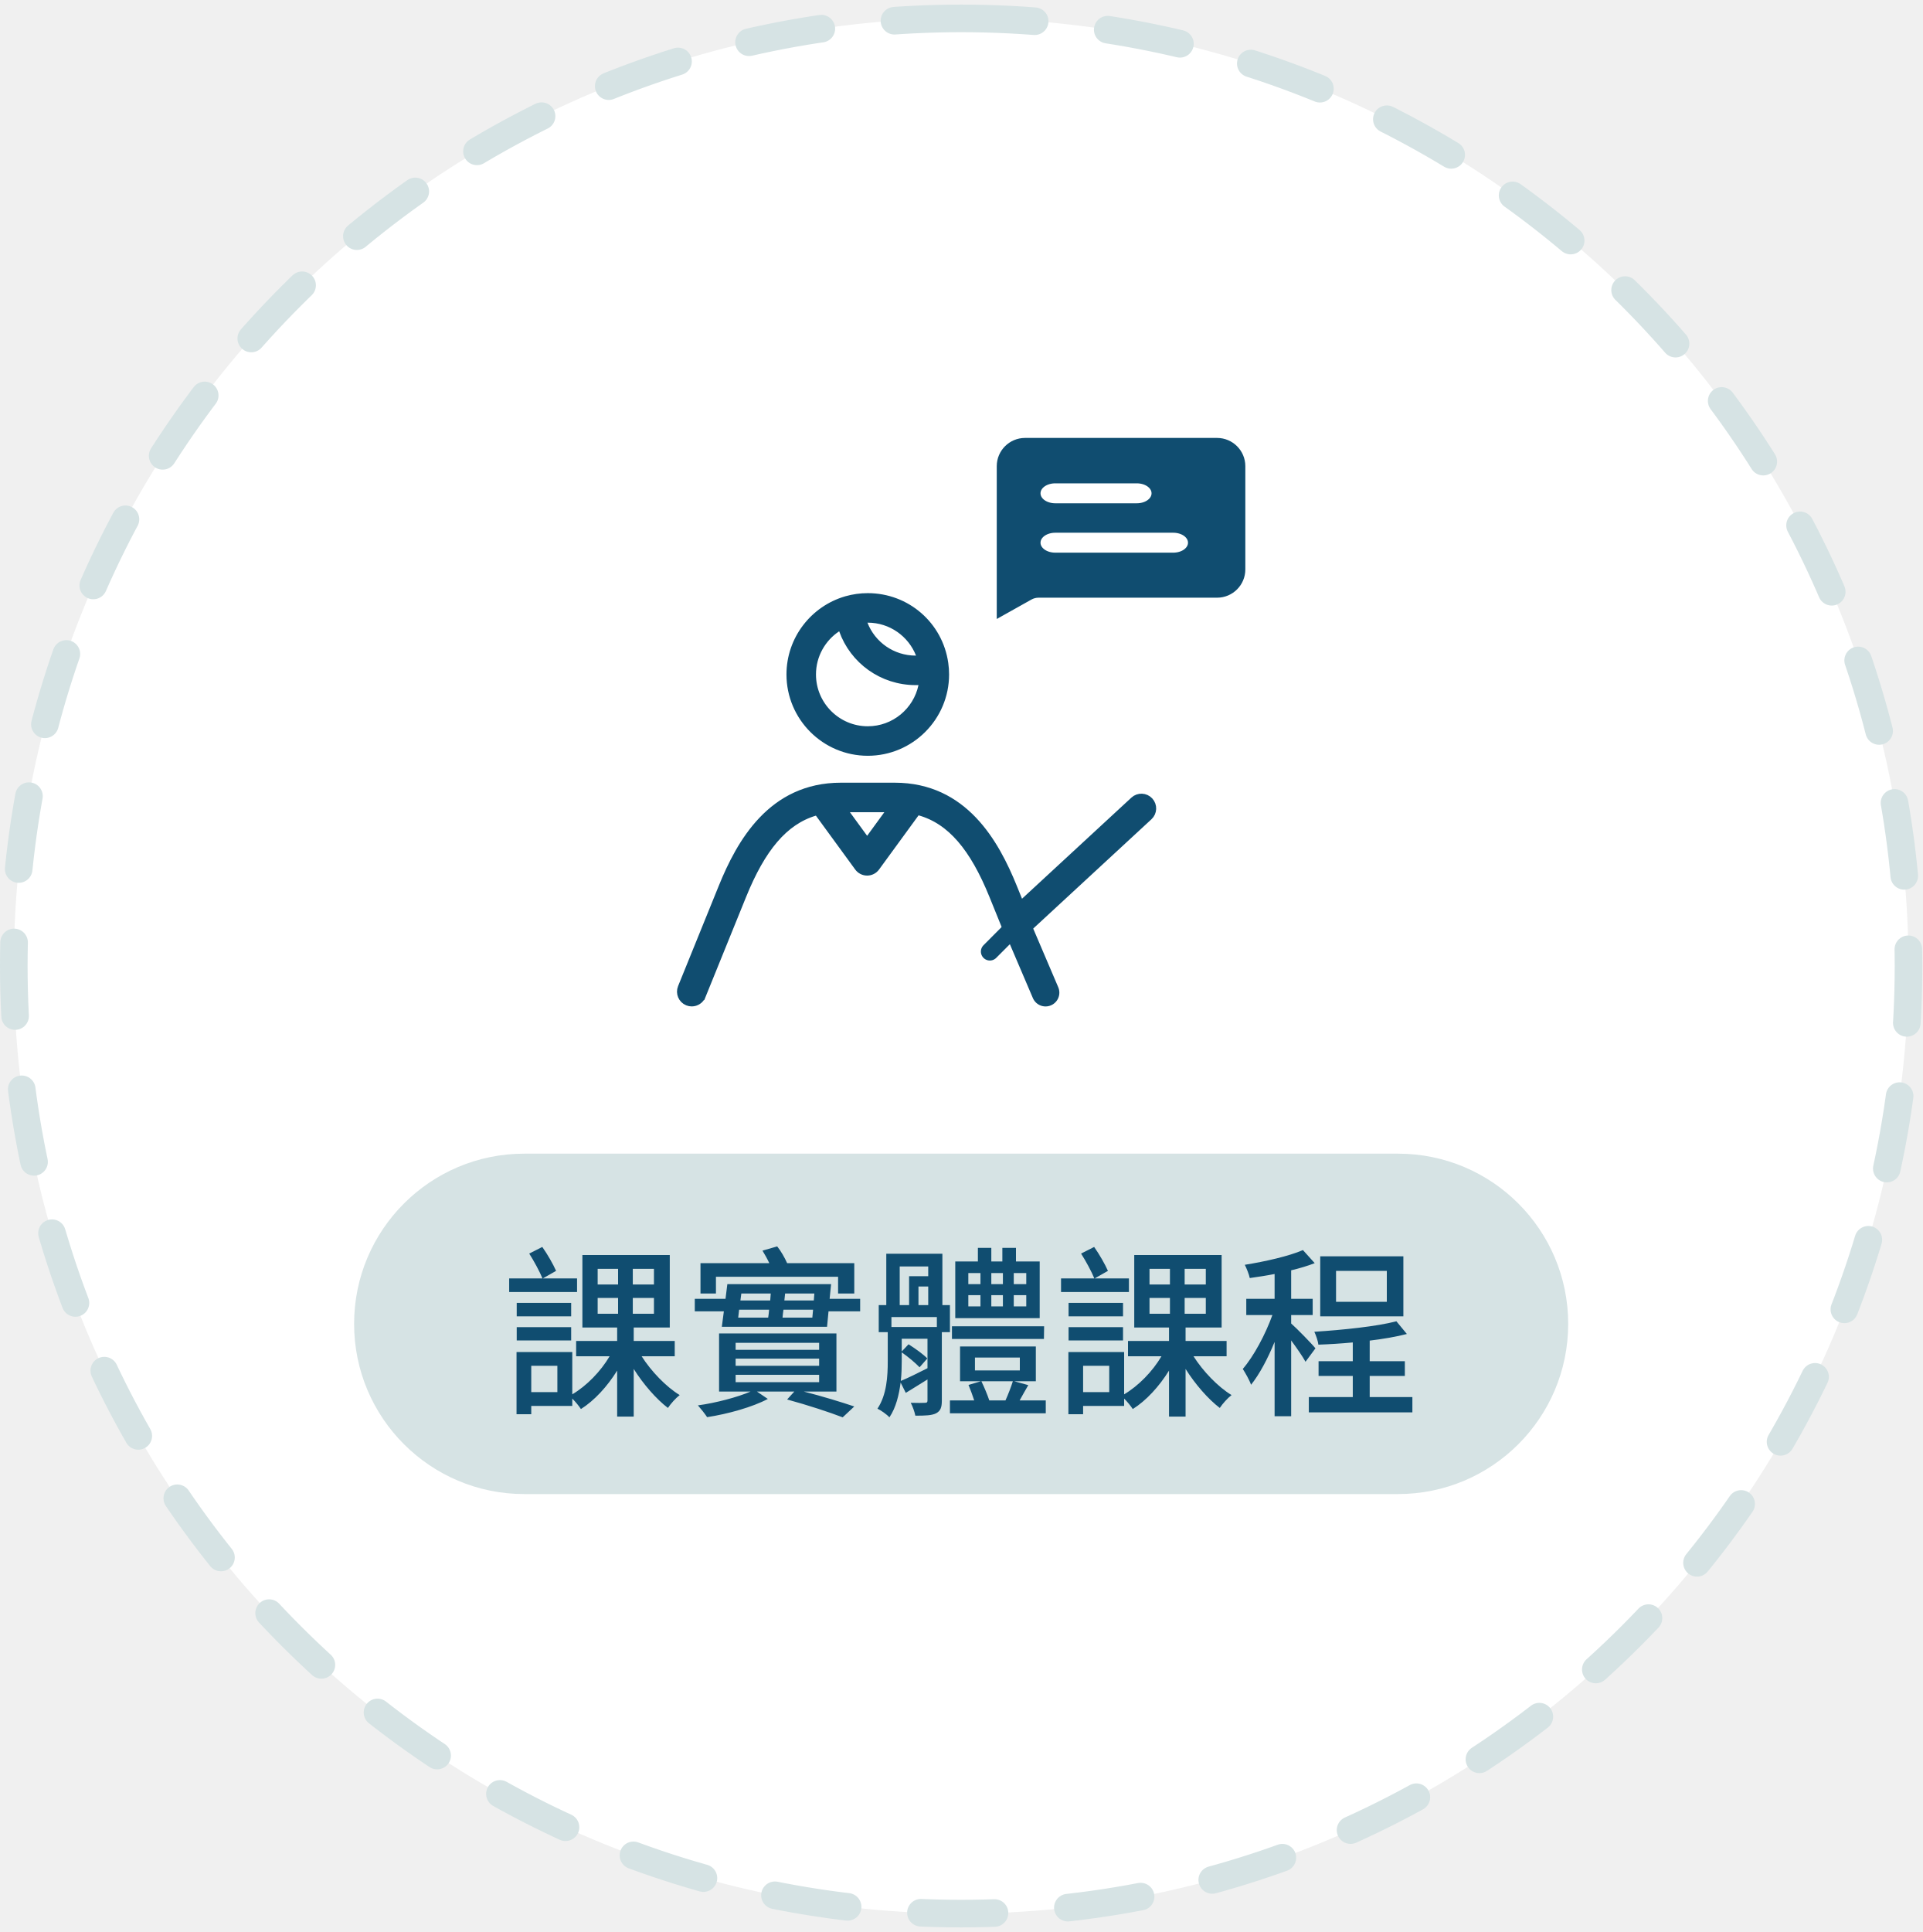
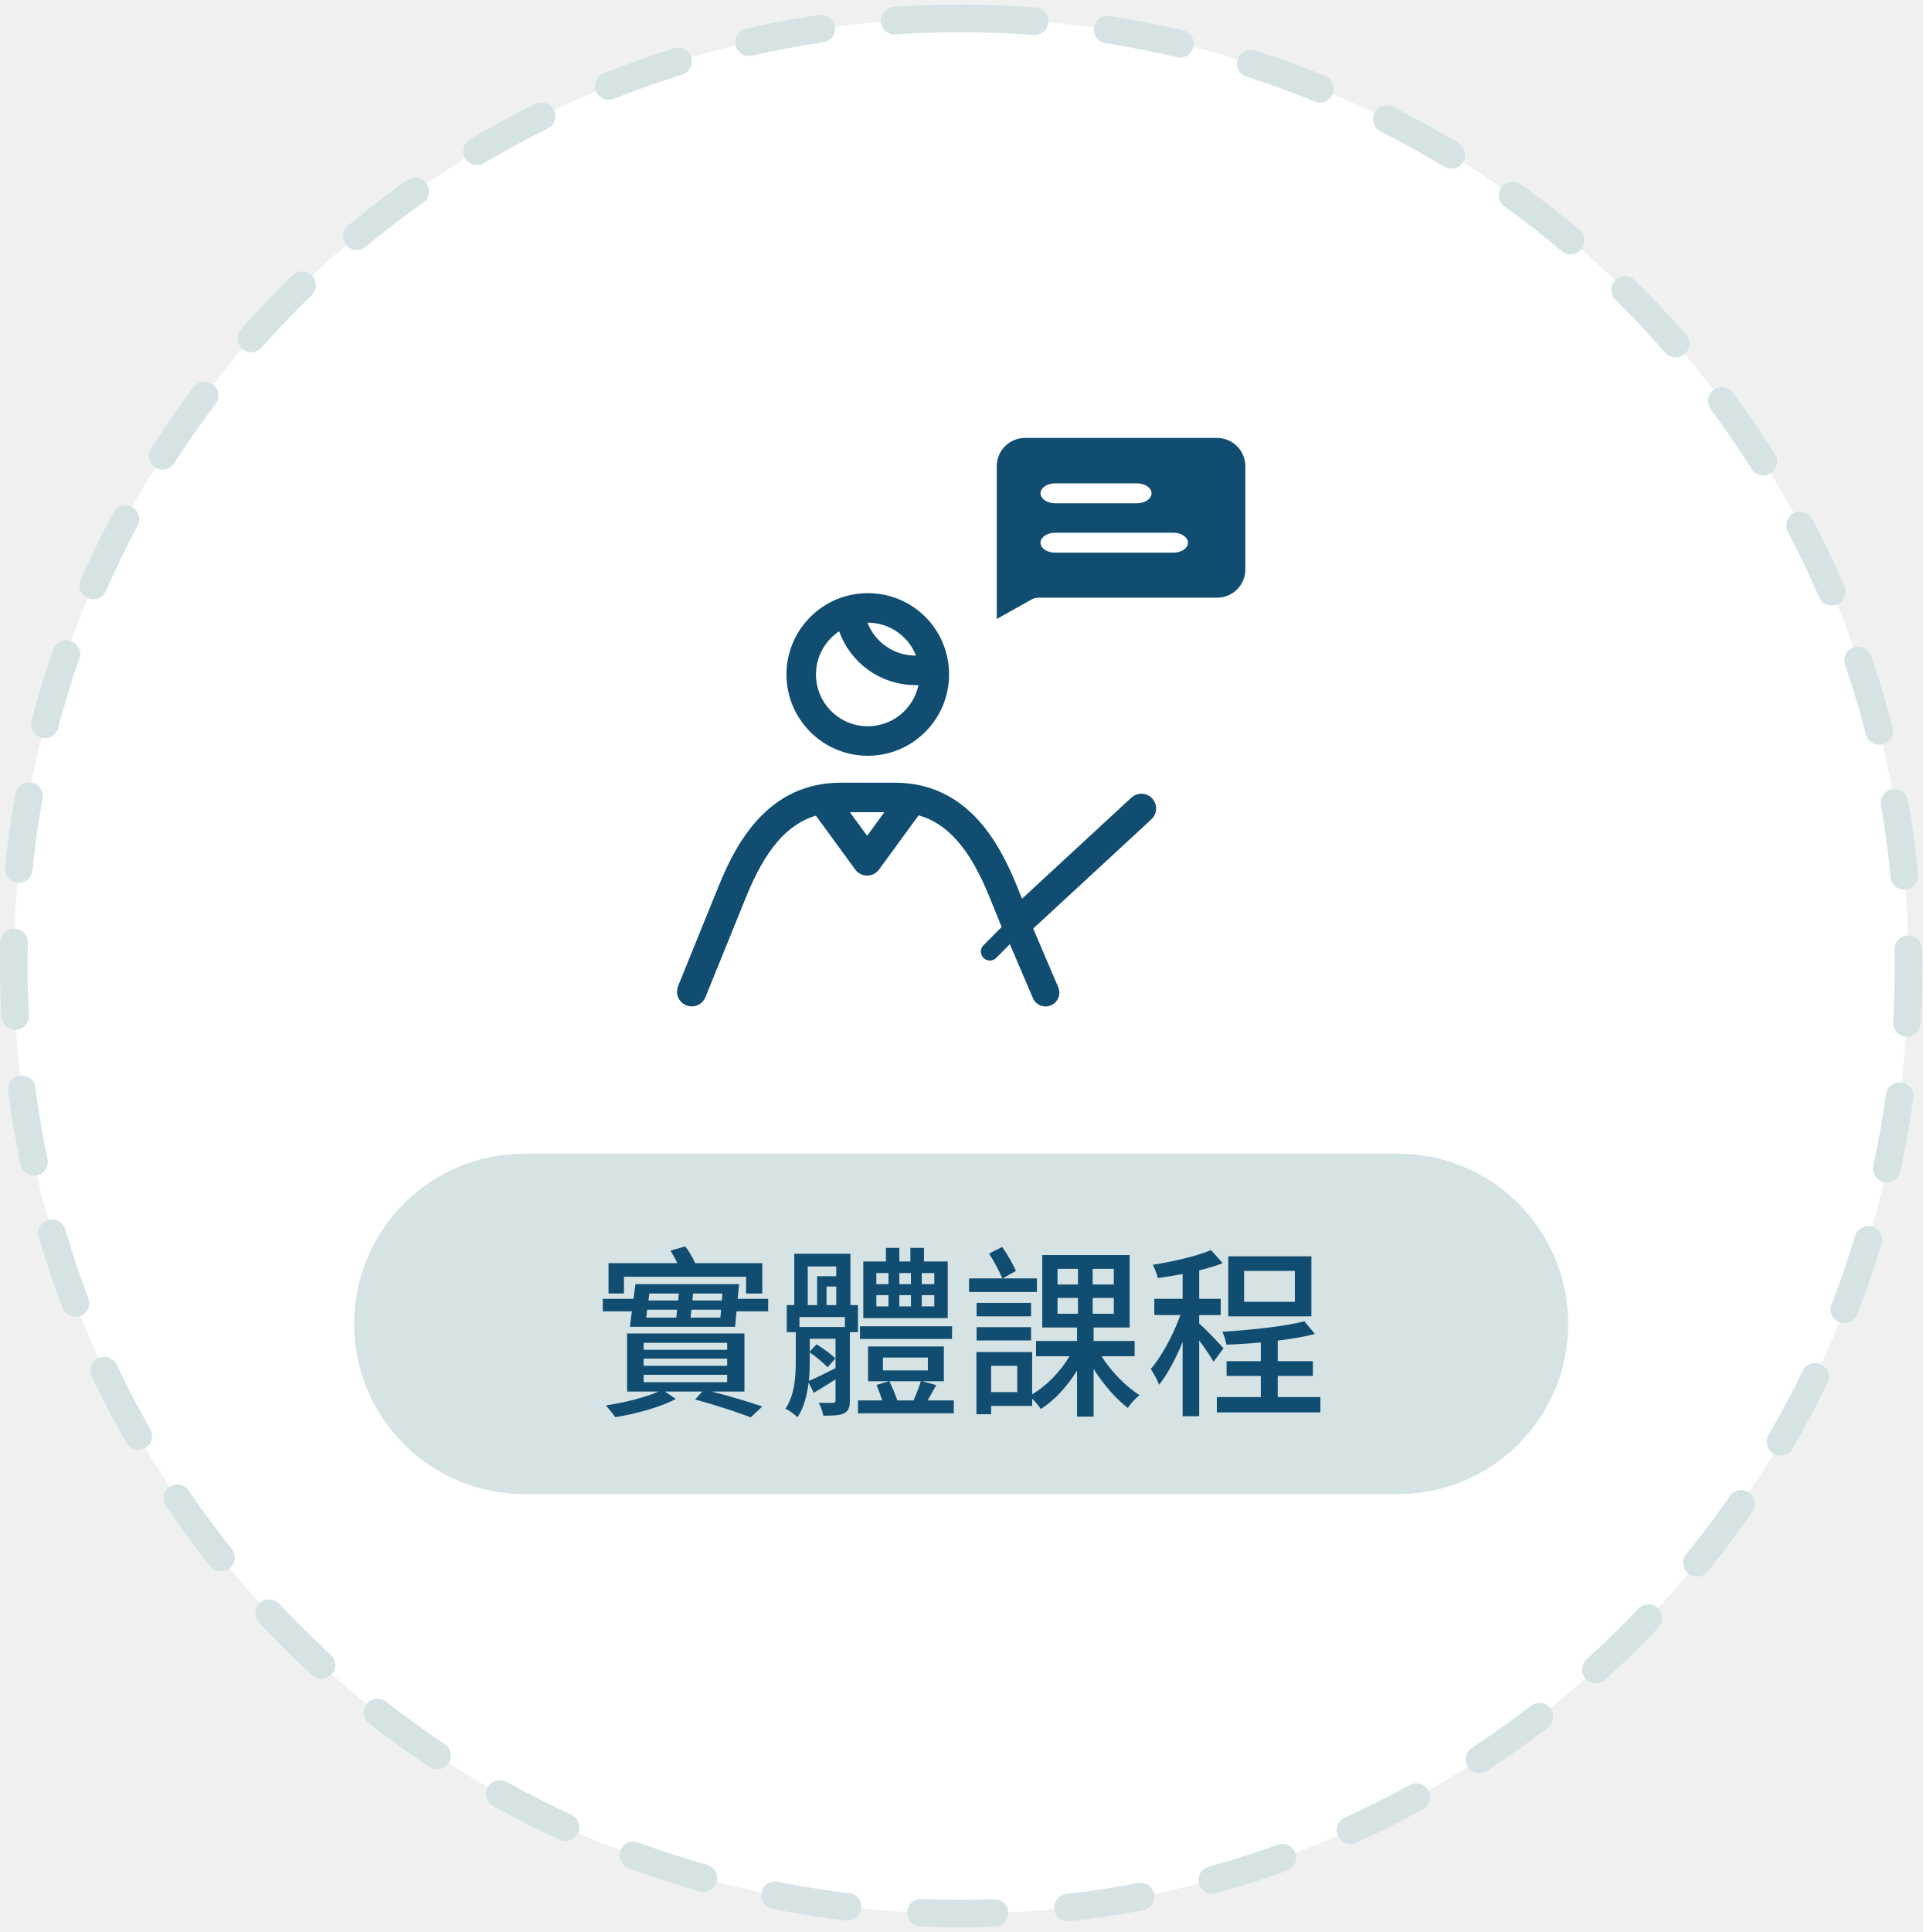
<svg xmlns="http://www.w3.org/2000/svg" width="209" height="210" viewBox="0 0 209 210" fill="none">
  <rect x="1.5" y="2" width="206" height="206" rx="103" fill="white" />
  <path d="M110.438 100.312L113.677 107.896" stroke="#104D70" stroke-width="3" stroke-linecap="round" />
  <path d="M110.861 100.18L107.621 103.43" stroke="#104D70" stroke-width="1.95" stroke-linecap="round" />
-   <path d="M74.795 108.812L74.795 108.812C74.23 108.583 73.958 107.939 74.187 107.374L78.612 96.468C80.563 91.66 83.949 85.576 91.413 85.576H97.283C104.747 85.576 108.132 91.66 110.084 96.468L110.655 97.875L110.926 98.544L111.457 98.054L123.35 87.064C123.35 87.064 123.35 87.064 123.35 87.064C123.798 86.65 124.497 86.677 124.91 87.125L124.91 87.125C125.324 87.573 125.297 88.272 124.849 88.685L111.253 101.25L111.253 101.25C110.987 101.496 110.616 101.595 110.263 101.516L110.263 101.516C109.909 101.437 109.616 101.19 109.48 100.854L109.48 100.854L108.038 97.299L108.038 97.299C105.926 92.097 103.457 89.12 100.009 88.143L99.674 88.048L99.468 88.329L95.17 94.219L95.17 94.219C94.962 94.504 94.631 94.672 94.278 94.672C93.925 94.672 93.594 94.504 93.386 94.219L93.386 94.219L89.112 88.363L88.904 88.077L88.565 88.178C85.18 89.191 82.744 92.16 80.658 97.299L80.658 97.299L76.234 108.204C76.234 108.204 76.234 108.204 76.233 108.204C76.059 108.632 75.647 108.893 75.209 108.893C75.072 108.893 74.932 108.868 74.795 108.812ZM92.408 87.784H91.424L92.004 88.579L93.874 91.142L94.278 91.695L94.682 91.142L96.552 88.579L97.132 87.784H96.148H92.408ZM92.007 65.306L92.007 65.306L92.02 65.302C92.038 65.296 92.049 65.293 92.059 65.29L92.061 65.29C92.802 65.079 93.571 64.972 94.347 64.972C98.536 64.972 102.022 68.021 102.603 72.123L102.603 72.124C102.659 72.512 102.688 72.908 102.688 73.311C102.688 77.909 98.946 81.65 94.348 81.65C89.749 81.65 86.008 77.909 86.008 73.311C86.008 69.527 88.544 66.321 92.007 65.306ZM91.709 68.451L91.494 67.848L90.961 68.202C89.309 69.301 88.216 71.18 88.216 73.311C88.216 76.692 90.967 79.442 94.348 79.442C97.3 79.442 99.769 77.348 100.35 74.567L100.48 73.945L99.844 73.966C99.751 73.969 99.658 73.97 99.564 73.97C95.953 73.97 92.865 71.704 91.709 68.451ZM94.313 67.18H93.584L93.847 67.861C94.739 70.169 96.971 71.762 99.564 71.762H99.564H99.564H99.564H99.564H99.564H99.564H99.564H99.564H99.565H99.565H99.565H99.565H99.565H99.565H99.565H99.565H99.565H99.565H99.565H99.565H99.565H99.565H99.565H99.566H99.566H99.566H99.566H99.566H99.566H99.566H99.566H99.566H99.566H99.566H99.566H99.566H99.566H99.566H99.566H99.566H99.567H99.567H99.567H99.567H99.567H99.567H99.567H99.567H99.567H99.567H99.567H99.567H99.567H99.567H99.567H99.567H99.567H99.567H99.567H99.567H99.568H99.568H99.568H99.568H99.568H99.568H99.568H99.568H99.568H99.568H99.568H99.568H99.568H99.568H99.568H99.569H99.569H99.569H99.569H99.569H99.569H99.569H99.569H99.569H99.569H99.569H99.569H99.569H99.569H99.569H99.569H99.569H99.57H99.57H99.57H99.57H99.57H99.57H99.57H99.57H99.57H99.57H99.57H99.57H99.57H99.57H99.57H99.57H99.57H99.57H99.57H99.571H99.571H99.571H99.571H99.571H99.571H99.571H99.571H99.571H99.571H99.571H99.571H99.571H99.571H99.571H99.571H99.572H99.572H99.572H99.572H99.572H99.572H99.572H99.572H99.572H99.572H99.572H99.572H99.572H99.572H99.572H99.572H99.572H99.573H99.573H99.573H99.573H99.573H99.573H99.573H99.573H99.573H99.573H99.573H99.573H99.573H99.573H99.573H99.573H99.573H99.573H99.573H99.574H99.574H99.574H99.574H99.574H99.574H99.574H99.574H99.574H99.574H99.574H99.574H99.574H99.574H99.574H99.574H99.575H99.575H99.575H99.575H99.575H99.575H99.575H99.575H99.575H99.575H99.575H99.575H99.575H99.575H99.575H99.575H99.575H99.576H99.576H99.576H99.576H99.576H99.576H99.576H99.576H99.576H99.576H99.576H99.576H99.576H99.576H99.576H99.576H99.576H99.576H99.576H99.577H99.577H99.577H99.577H99.577H99.577H99.577H99.577H99.577H99.577H99.577H99.577H99.577H99.577H99.577H99.578H99.578H99.578H99.578H99.578H99.578H99.578H99.578H99.578H99.578H99.578H99.578H99.578H99.578H99.578H99.578H99.578H99.578H99.579H99.579H99.579H99.579H99.579H99.579H99.579H99.579H99.579H99.579H99.579H99.579H99.579H99.579H99.579H99.579H99.579H99.579H99.579H99.58H99.58H99.58H99.58H99.58H99.58H99.58H99.58H99.58H99.58H99.58H99.58H99.58H99.58H99.58H99.581H99.581H99.581H99.581H99.581H99.581H99.581H99.581H99.581H99.581H99.581H99.581H99.581H99.581H99.581H99.581H99.581H99.581H99.582H99.582H99.582H99.582H99.582H99.582H99.582H99.582H99.582H99.582H99.582H99.582H99.582H99.582H99.582H99.582H99.582H99.582H99.582H99.583H99.583H99.583H99.583H99.583H99.583H99.583H99.583H99.583H99.583H99.583H99.583H99.583H99.583H99.583H99.584H99.584H99.584H99.584H99.584H99.584H99.584H99.584H99.584H99.584H99.584H99.584H99.584H99.584H99.584H99.584H99.584H99.584H99.585H99.585H99.585H99.585H99.585H99.585H99.585H99.585H99.585H99.585H99.585H99.585H99.585H99.585H99.585H99.585H99.585H99.585H99.585H99.586H99.586H99.586H99.586H99.586H99.586H99.586H99.586H99.586H99.586H99.586H99.586H99.586H99.586H99.586H99.586H99.587H99.587H99.587H99.587H99.587H99.587H99.587H99.587H99.587H99.587H99.587H99.587H99.587H99.587H99.587H99.587H99.587H99.588H99.588H99.588H99.588H99.588H99.588H99.588H99.588H99.588H99.588H99.588H99.588H99.588H99.588H99.588H99.588H99.588H99.588H99.588H99.589H99.589H99.589H99.589H99.589H99.589H99.589H99.589H99.589H99.589H99.589H99.589H99.589H99.589H99.589H99.589H99.59H99.59H99.59H99.59H99.59H99.59H99.59H99.59H99.59H99.59H99.59H99.59H99.59H99.59H99.59H99.59H99.59H99.59H99.591H99.591H99.591H99.591H99.591H99.591H99.591H99.591H99.591H99.591H99.591H99.591H99.591H99.591H99.591H99.591H99.591H99.591H99.591H99.592H99.592H99.592H99.592H99.592H99.592H99.592H99.592H99.592H99.592H99.592H99.592H99.592H99.592H99.592H99.592H99.593H99.593H99.593H99.593H99.593H99.593H99.593H99.593H99.593H99.593H99.593H99.593H99.593H99.593H99.593H99.593H99.593H99.593H99.594H99.594H100.327L100.059 71.08C99.165 68.8 96.944 67.18 94.348 67.18H94.348H94.348H94.348H94.348H94.348H94.348H94.347H94.347H94.347H94.347H94.347H94.347H94.347H94.347H94.347H94.347H94.347H94.347H94.347H94.347H94.347H94.347H94.347H94.346H94.346H94.346H94.346H94.346H94.346H94.346H94.346H94.346H94.346H94.346H94.346H94.346H94.346H94.345H94.345H94.345H94.345H94.345H94.345H94.345H94.345H94.345H94.345H94.345H94.345H94.345H94.344H94.344H94.344H94.344H94.344H94.344H94.344H94.344H94.344H94.344H94.344H94.344H94.344H94.344H94.344H94.344H94.343H94.343H94.343H94.343H94.343H94.343H94.343H94.343H94.343H94.343H94.343H94.343H94.343H94.343H94.343H94.342H94.342H94.342H94.342H94.342H94.342H94.342H94.342H94.342H94.342H94.342H94.342H94.342H94.341H94.341H94.341H94.341H94.341H94.341H94.341H94.341H94.341H94.341H94.341H94.341H94.341H94.341H94.341H94.341H94.34H94.34H94.34H94.34H94.34H94.34H94.34H94.34H94.34H94.34H94.34H94.34H94.34H94.34H94.34H94.339H94.339H94.339H94.339H94.339H94.339H94.339H94.339H94.339H94.339H94.339H94.339H94.339H94.338H94.338H94.338H94.338H94.338H94.338H94.338H94.338H94.338H94.338H94.338H94.338H94.338H94.338H94.338H94.338H94.337H94.337H94.337H94.337H94.337H94.337H94.337H94.337H94.337H94.337H94.337H94.337H94.337H94.337H94.337H94.336H94.336H94.336H94.336H94.336H94.336H94.336H94.336H94.336H94.336H94.336H94.336H94.336H94.335H94.335H94.335H94.335H94.335H94.335H94.335H94.335H94.335H94.335H94.335H94.335H94.335H94.335H94.335H94.335H94.334H94.334H94.334H94.334H94.334H94.334H94.334H94.334H94.334H94.334H94.334H94.334H94.334H94.334H94.333H94.333H94.333H94.333H94.333H94.333H94.333H94.333H94.333H94.333H94.333H94.333H94.333H94.333H94.332H94.332H94.332H94.332H94.332H94.332H94.332H94.332H94.332H94.332H94.332H94.332H94.332H94.332H94.332H94.332H94.331H94.331H94.331H94.331H94.331H94.331H94.331H94.331H94.331H94.331H94.331H94.331H94.331H94.331H94.33H94.33H94.33H94.33H94.33H94.33H94.33H94.33H94.33H94.33H94.33H94.33H94.33H94.329H94.329H94.329H94.329H94.329H94.329H94.329H94.329H94.329H94.329H94.329H94.329H94.329H94.329H94.329H94.329H94.328H94.328H94.328H94.328H94.328H94.328H94.328H94.328H94.328H94.328H94.328H94.328H94.328H94.328H94.328H94.327H94.327H94.327H94.327H94.327H94.327H94.327H94.327H94.327H94.327H94.327H94.327H94.327H94.326H94.326H94.326H94.326H94.326H94.326H94.326H94.326H94.326H94.326H94.326H94.326H94.326H94.326H94.326H94.326H94.325H94.325H94.325H94.325H94.325H94.325H94.325H94.325H94.325H94.325H94.325H94.325H94.325H94.325H94.325H94.324H94.324H94.324H94.324H94.324H94.324H94.324H94.324H94.324H94.324H94.324H94.324H94.324H94.323H94.323H94.323H94.323H94.323H94.323H94.323H94.323H94.323H94.323H94.323H94.323H94.323H94.323H94.323H94.323H94.322H94.322H94.322H94.322H94.322H94.322H94.322H94.322H94.322H94.322H94.322H94.322H94.322H94.322H94.322H94.321H94.321H94.321H94.321H94.321H94.321H94.321H94.321H94.321H94.321H94.321H94.321H94.321H94.32H94.32H94.32H94.32H94.32H94.32H94.32H94.32H94.32H94.32H94.32H94.32H94.32H94.32H94.32H94.32H94.32H94.319H94.319H94.319H94.319H94.319H94.319H94.319H94.319H94.319H94.319H94.319H94.319H94.319H94.319H94.318H94.318H94.318H94.318H94.318H94.318H94.318H94.318H94.318H94.318H94.318H94.318H94.318H94.318H94.317H94.317H94.317H94.317H94.317H94.317H94.317H94.317H94.317H94.317H94.317H94.317H94.317H94.317H94.317H94.317H94.316H94.316H94.316H94.316H94.316H94.316H94.316H94.316H94.316H94.316H94.316H94.316H94.316H94.316H94.316H94.315H94.315H94.315H94.315H94.315H94.315H94.315H94.315H94.315H94.315H94.315H94.315H94.315H94.314H94.314H94.314H94.314H94.314H94.314H94.314H94.314H94.314H94.314H94.314H94.314H94.314H94.314H94.314H94.314H94.314H94.313H94.313H94.313H94.313H94.313ZM108.871 50.67C108.871 49.255 110.024 48.102 111.44 48.102H132.328C133.744 48.102 134.897 49.254 134.897 50.67V61.897C134.897 63.313 133.744 64.466 132.328 64.466H112.921C112.56 64.466 112.206 64.558 111.892 64.735L108.871 66.428V50.67ZM114.733 60.572H127.56C128.089 60.572 128.591 60.428 128.974 60.169C129.355 59.912 129.664 59.504 129.664 58.989C129.664 58.474 129.355 58.066 128.974 57.809C128.591 57.55 128.089 57.406 127.56 57.406H114.733C114.204 57.406 113.702 57.55 113.319 57.809C112.938 58.066 112.629 58.474 112.629 58.989C112.629 59.504 112.938 59.912 113.319 60.169C113.702 60.428 114.204 60.572 114.733 60.572ZM114.733 55.204H123.597C124.127 55.204 124.628 55.06 125.011 54.801C125.392 54.544 125.701 54.136 125.701 53.62C125.701 53.105 125.392 52.697 125.011 52.44C124.628 52.181 124.127 52.037 123.597 52.037H114.733C114.204 52.037 113.703 52.181 113.319 52.44C112.939 52.697 112.629 53.105 112.629 53.62C112.629 54.136 112.939 54.544 113.319 54.801C113.703 55.06 114.204 55.204 114.733 55.204Z" fill="#104D70" stroke="#104D70" />
-   <path d="M38.5 143.898C38.5 133.681 46.783 125.398 57 125.398H152C162.217 125.398 170.5 133.681 170.5 143.898C170.5 154.116 162.217 162.398 152 162.398H57C46.783 162.398 38.5 154.116 38.5 143.898Z" fill="#D6E3E4" />
-   <path d="M62.74 138.958H59.02L60.46 138.138C60.14 137.418 59.54 136.358 58.96 135.538L57.54 136.258C58.06 137.078 58.68 138.218 58.98 138.958H55.36V140.438H62.74V138.958ZM62.1 141.618H56.18V143.078H62.1V141.618ZM56.18 145.698H62.1V144.258H56.18V145.698ZM60.6 151.318H57.76V148.458H60.6V151.318ZM64.98 141.078H67.2V142.798H64.98V141.078ZM64.98 137.918H67.2V139.618H64.98V137.918ZM71.1 139.618H68.8V137.918H71.1V139.618ZM71.1 142.798H68.8V141.078H71.1V142.798ZM73.36 147.418V145.758H68.9V144.298H72.82V136.418H63.32V144.298H67.1V145.758H62.64V147.418H66.28C65.32 149.058 63.78 150.638 62.22 151.558V146.958H56.16V153.718H57.76V152.818H62.22V152.018C62.58 152.378 62.94 152.818 63.16 153.158C64.62 152.238 66.02 150.718 67.1 148.978V153.978H68.9V148.798C69.96 150.478 71.36 152.078 72.62 153.038C72.92 152.578 73.48 151.958 73.9 151.638C72.44 150.758 70.8 149.058 69.76 147.418H73.36ZM77.84 138.778H91.12V140.598H92.88V137.298H85.58C85.32 136.718 84.92 135.998 84.5 135.478L82.9 135.938C83.14 136.338 83.42 136.818 83.64 137.298H76.16V140.598H77.84V138.778ZM79.98 149.438H89.06V150.238H79.98V149.438ZM79.98 147.678H89.06V148.458H79.98V147.678ZM79.98 145.958H89.06V146.718H79.98V145.958ZM90.94 151.258V144.938H78.18V151.258H81.6C80.22 151.858 77.82 152.498 75.88 152.758C76.2 153.118 76.66 153.698 76.88 154.038C79.12 153.698 81.84 152.938 83.48 152.058L82.3 151.258H86.36L85.58 152.118C87.86 152.738 90.22 153.518 91.62 154.058L92.88 152.878C91.52 152.418 89.44 151.778 87.4 151.258H90.94ZM85.08 143.218C85.1 142.958 85.14 142.658 85.18 142.358H88.4L88.32 143.218H85.08ZM80.36 142.358H83.62C83.6 142.658 83.56 142.938 83.52 143.218H80.26L80.36 142.358ZM83.8 140.598L83.74 141.358H80.5L80.6 140.598H83.8ZM88.48 141.358H85.28L85.36 140.598H88.54L88.48 141.358ZM90.2 141.178L90.36 139.578H79.08L78.88 141.178H75.54V142.538H78.7L78.48 144.218H89.92L90.08 142.538H93.52V141.178H90.2ZM111.58 139.578H110.22V138.378H111.58V139.578ZM111.58 141.998H110.22V140.778H111.58V141.998ZM105.28 140.778H106.6V141.998H105.28V140.778ZM105.28 138.378H106.6V139.578H105.28V138.378ZM109.04 140.778V141.998H107.78V140.778H109.04ZM107.78 139.578V138.378H109.04V139.578H107.78ZM113.04 137.118H110.46V135.638H108.98V137.118H107.78V135.638H106.32V137.118H103.86V143.278H113.04V137.118ZM113.52 144.158H103.5V145.538H113.5L113.52 144.158ZM98.04 146.998C98.72 147.458 99.56 148.178 99.98 148.618L100.82 147.658C100.4 147.218 99.54 146.598 98.78 146.118L98.04 146.898V145.518H100.84V148.718C99.76 149.258 98.74 149.778 97.94 150.098C98.02 149.358 98.04 148.638 98.04 147.978V146.998ZM97.82 137.658H100.92V138.718H98.84V141.858H97.82V137.658ZM99.86 141.858V139.838H100.92V141.858H99.86ZM101.86 144.238H96.92V143.158H101.86V144.238ZM103.28 144.798V141.858H102.46V136.278H96.36V141.858H95.54V144.798H96.52V147.958C96.52 149.558 96.42 151.598 95.4 153.118C95.76 153.278 96.44 153.758 96.7 154.058C97.42 152.998 97.74 151.618 97.92 150.278L98.48 151.398C99.22 150.938 100.02 150.458 100.84 149.938V152.218C100.84 152.418 100.78 152.478 100.58 152.478C100.36 152.498 99.74 152.498 99.02 152.478C99.22 152.858 99.44 153.458 99.52 153.878C100.6 153.878 101.3 153.858 101.78 153.618C102.26 153.358 102.4 152.978 102.4 152.238V144.798H103.28ZM110.12 150.138C109.94 150.718 109.62 151.558 109.32 152.218H107.56C107.36 151.618 107.02 150.798 106.7 150.138H110.12ZM106 147.558H110.88V148.958H106V147.558ZM110.86 152.218C111.16 151.698 111.46 151.118 111.8 150.558L110.28 150.138H112.62V146.358H104.38V150.138H106.64L105.3 150.538C105.52 151.058 105.74 151.678 105.92 152.218H103.28V153.618H113.7V152.218H110.86ZM122.74 138.958H119.02L120.46 138.138C120.14 137.418 119.54 136.358 118.96 135.538L117.54 136.258C118.06 137.078 118.68 138.218 118.98 138.958H115.36V140.438H122.74V138.958ZM122.1 141.618H116.18V143.078H122.1V141.618ZM116.18 145.698H122.1V144.258H116.18V145.698ZM120.6 151.318H117.76V148.458H120.6V151.318ZM124.98 141.078H127.2V142.798H124.98V141.078ZM124.98 137.918H127.2V139.618H124.98V137.918ZM131.1 139.618H128.8V137.918H131.1V139.618ZM131.1 142.798H128.8V141.078H131.1V142.798ZM133.36 147.418V145.758H128.9V144.298H132.82V136.418H123.32V144.298H127.1V145.758H122.64V147.418H126.28C125.32 149.058 123.78 150.638 122.22 151.558V146.958H116.16V153.718H117.76V152.818H122.22V152.018C122.58 152.378 122.94 152.818 123.16 153.158C124.62 152.238 126.02 150.718 127.1 148.978V153.978H128.9V148.798C129.96 150.478 131.36 152.078 132.62 153.038C132.92 152.578 133.48 151.958 133.9 151.638C132.44 150.758 130.8 149.058 129.76 147.418H133.36ZM150.78 141.498H145.26V138.138H150.78V141.498ZM152.58 136.558H143.54V143.078H152.58V136.558ZM143.02 146.558C142.66 146.098 140.96 144.358 140.38 143.858V142.938H142.72V141.178H140.38V138.078C141.3 137.858 142.18 137.598 142.94 137.298L141.66 135.878C140.14 136.538 137.58 137.118 135.34 137.478C135.54 137.878 135.8 138.518 135.88 138.918C136.74 138.798 137.66 138.658 138.58 138.478V141.178H135.5V142.938H138.34C137.58 145.058 136.3 147.438 135.12 148.798C135.4 149.238 135.84 149.998 136.02 150.518C136.92 149.398 137.84 147.678 138.58 145.858V153.938H140.38V145.698C140.98 146.518 141.64 147.458 141.94 148.018L143.02 146.558ZM148.92 151.858V149.558H152.74V147.958H148.92V145.718C150.4 145.538 151.82 145.298 152.96 144.998L151.82 143.618C149.7 144.178 146 144.558 142.9 144.758C143.08 145.138 143.3 145.778 143.34 146.158C144.52 146.118 145.8 146.038 147.08 145.918V147.958H143.36V149.558H147.08V151.858H142.3V153.518H153.56V151.858H148.92Z" fill="#104D70" />
+   <path d="M74.795 108.812L74.795 108.812C74.23 108.583 73.958 107.939 74.187 107.374L78.612 96.468C78.612 96.468 78.612 96.468 78.612 96.468C80.564 91.66 83.949 85.576 91.413 85.576H97.283C104.747 85.576 108.132 91.66 110.084 96.468L110.655 97.875L110.926 98.544L111.457 98.054L123.35 87.064C123.35 87.064 123.35 87.064 123.35 87.064C123.798 86.65 124.497 86.677 124.91 87.125L124.91 87.125C125.324 87.573 125.297 88.272 124.849 88.685L111.253 101.25L111.253 101.25C110.987 101.496 110.616 101.595 110.263 101.516L110.263 101.516C109.909 101.437 109.616 101.19 109.48 100.854L109.48 100.854L108.038 97.299L108.038 97.299C105.926 92.097 103.457 89.12 100.009 88.143L99.674 88.048L99.468 88.329L95.17 94.219L95.17 94.219C94.962 94.504 94.631 94.672 94.278 94.672C93.925 94.672 93.594 94.504 93.386 94.219L93.386 94.219L89.112 88.363L88.904 88.077L88.565 88.178C85.18 89.191 82.744 92.16 80.658 97.299L80.658 97.299L76.234 108.204C76.059 108.632 75.647 108.893 75.209 108.893C75.072 108.893 74.932 108.868 74.795 108.812ZM92.408 87.784H91.424L92.004 88.579L93.874 91.142L94.278 91.695L94.682 91.142L96.552 88.579L97.132 87.784H96.148H92.408ZM92.007 65.306L92.007 65.306L92.02 65.302C92.038 65.296 92.049 65.293 92.059 65.29L92.061 65.29C92.802 65.079 93.571 64.972 94.347 64.972C98.536 64.972 102.022 68.021 102.603 72.123L102.603 72.124C102.659 72.512 102.688 72.908 102.688 73.311C102.688 77.909 98.946 81.65 94.348 81.65C89.749 81.65 86.008 77.909 86.008 73.311C86.008 69.527 88.544 66.321 92.007 65.306ZM91.709 68.451L91.494 67.848L90.961 68.202C89.309 69.301 88.216 71.18 88.216 73.311C88.216 76.692 90.967 79.442 94.348 79.442C97.3 79.442 99.769 77.348 100.35 74.567L100.48 73.945L99.844 73.966C99.751 73.969 99.658 73.97 99.564 73.97C95.953 73.97 92.865 71.704 91.709 68.451ZM94.313 67.18H93.584L93.847 67.861C94.739 70.169 96.971 71.762 99.564 71.762H99.564H99.564H99.564H99.564H99.564H99.564H99.564H99.564H99.565H99.565H99.565H99.565H99.565H99.565H99.565H99.565H99.565H99.565H99.565H99.565H99.565H99.565H99.565H99.566H99.566H99.566H99.566H99.566H99.566H99.566H99.566H99.566H99.566H99.566H99.566H99.566H99.566H99.566H99.566H99.566H99.567H99.567H99.567H99.567H99.567H99.567H99.567H99.567H99.567H99.567H99.567H99.567H99.567H99.567H99.567H99.567H99.567H99.567H99.567H99.567H99.568H99.568H99.568H99.568H99.568H99.568H99.568H99.568H99.568H99.568H99.568H99.568H99.568H99.568H99.568H99.569H99.569H99.569H99.569H99.569H99.569H99.569H99.569H99.569H99.569H99.569H99.569H99.569H99.569H99.569H99.569H99.569H99.57H99.57H99.57H99.57H99.57H99.57H99.57H99.57H99.57H99.57H99.57H99.57H99.57H99.57H99.57H99.57H99.57H99.57H99.57H99.571H99.571H99.571H99.571H99.571H99.571H99.571H99.571H99.571H99.571H99.571H99.571H99.571H99.571H99.571H99.571H99.572H99.572H99.572H99.572H99.572H99.572H99.572H99.572H99.572H99.572H99.572H99.572H99.572H99.572H99.572H99.572H99.572H99.573H99.573H99.573H99.573H99.573H99.573H99.573H99.573H99.573H99.573H99.573H99.573H99.573H99.573H99.573H99.573H99.573H99.573H99.573H99.574H99.574H99.574H99.574H99.574H99.574H99.574H99.574H99.574H99.574H99.574H99.574H99.574H99.574H99.574H99.574H99.575H99.575H99.575H99.575H99.575H99.575H99.575H99.575H99.575H99.575H99.575H99.575H99.575H99.575H99.575H99.575H99.575H99.576H99.576H99.576H99.576H99.576H99.576H99.576H99.576H99.576H99.576H99.576H99.576H99.576H99.576H99.576H99.576H99.576H99.576H99.576H99.577H99.577H99.577H99.577H99.577H99.577H99.577H99.577H99.577H99.577H99.577H99.577H99.577H99.577H99.577H99.578H99.578H99.578H99.578H99.578H99.578H99.578H99.578H99.578H99.578H99.578H99.578H99.578H99.578H99.578H99.578H99.578H99.578H99.579H99.579H99.579H99.579H99.579H99.579H99.579H99.579H99.579H99.579H99.579H99.579H99.579H99.579H99.579H99.579H99.579H99.579H99.579H99.58H99.58H99.58H99.58H99.58H99.58H99.58H99.58H99.58H99.58H99.58H99.58H99.58H99.58H99.58H99.581H99.581H99.581H99.581H99.581H99.581H99.581H99.581H99.581H99.581H99.581H99.581H99.581H99.581H99.581H99.581H99.581H99.581H99.582H99.582H99.582H99.582H99.582H99.582H99.582H99.582H99.582H99.582H99.582H99.582H99.582H99.582H99.582H99.582H99.582H99.582H99.582H99.583H99.583H99.583H99.583H99.583H99.583H99.583H99.583H99.583H99.583H99.583H99.583H99.583H99.583H99.583H99.584H99.584H99.584H99.584H99.584H99.584H99.584H99.584H99.584H99.584H99.584H99.584H99.584H99.584H99.584H99.584H99.584H99.584H99.585H99.585H99.585H99.585H99.585H99.585H99.585H99.585H99.585H99.585H99.585H99.585H99.585H99.585H99.585H99.585H99.585H99.585H99.585H99.586H99.586H99.586H99.586H99.586H99.586H99.586H99.586H99.586H99.586H99.586H99.586H99.586H99.586H99.586H99.586H99.587H99.587H99.587H99.587H99.587H99.587H99.587H99.587H99.587H99.587H99.587H99.587H99.587H99.587H99.587H99.587H99.587H99.588H99.588H99.588H99.588H99.588H99.588H99.588H99.588H99.588H99.588H99.588H99.588H99.588H99.588H99.588H99.588H99.588H99.588H99.588H99.589H99.589H99.589H99.589H99.589H99.589H99.589H99.589H99.589H99.589H99.589H99.589H99.589H99.589H99.589H99.589H99.59H99.59H99.59H99.59H99.59H99.59H99.59H99.59H99.59H99.59H99.59H99.59H99.59H99.59H99.59H99.59H99.59H99.59H99.591H99.591H99.591H99.591H99.591H99.591H99.591H99.591H99.591H99.591H99.591H99.591H99.591H99.591H99.591H99.591H99.591H99.591H99.591H99.592H99.592H99.592H99.592H99.592H99.592H99.592H99.592H99.592H99.592H99.592H99.592H99.592H99.592H99.592H99.592H99.593H99.593H99.593H99.593H99.593H99.593H99.593H99.593H99.593H99.593H99.593H99.593H99.593H99.593H99.593H99.593H99.593H99.593H99.594H99.594H100.327L100.059 71.08C99.165 68.8 96.944 67.18 94.348 67.18H94.348H94.348H94.348H94.348H94.348H94.348H94.347H94.347H94.347H94.347H94.347H94.347H94.347H94.347H94.347H94.347H94.347H94.347H94.347H94.347H94.347H94.347H94.347H94.346H94.346H94.346H94.346H94.346H94.346H94.346H94.346H94.346H94.346H94.346H94.346H94.346H94.346H94.345H94.345H94.345H94.345H94.345H94.345H94.345H94.345H94.345H94.345H94.345H94.345H94.345H94.344H94.344H94.344H94.344H94.344H94.344H94.344H94.344H94.344H94.344H94.344H94.344H94.344H94.344H94.344H94.344H94.343H94.343H94.343H94.343H94.343H94.343H94.343H94.343H94.343H94.343H94.343H94.343H94.343H94.343H94.343H94.342H94.342H94.342H94.342H94.342H94.342H94.342H94.342H94.342H94.342H94.342H94.342H94.342H94.341H94.341H94.341H94.341H94.341H94.341H94.341H94.341H94.341H94.341H94.341H94.341H94.341H94.341H94.341H94.341H94.34H94.34H94.34H94.34H94.34H94.34H94.34H94.34H94.34H94.34H94.34H94.34H94.34H94.34H94.34H94.339H94.339H94.339H94.339H94.339H94.339H94.339H94.339H94.339H94.339H94.339H94.339H94.339H94.338H94.338H94.338H94.338H94.338H94.338H94.338H94.338H94.338H94.338H94.338H94.338H94.338H94.338H94.338H94.338H94.337H94.337H94.337H94.337H94.337H94.337H94.337H94.337H94.337H94.337H94.337H94.337H94.337H94.337H94.337H94.336H94.336H94.336H94.336H94.336H94.336H94.336H94.336H94.336H94.336H94.336H94.336H94.336H94.335H94.335H94.335H94.335H94.335H94.335H94.335H94.335H94.335H94.335H94.335H94.335H94.335H94.335H94.335H94.335H94.334H94.334H94.334H94.334H94.334H94.334H94.334H94.334H94.334H94.334H94.334H94.334H94.334H94.334H94.333H94.333H94.333H94.333H94.333H94.333H94.333H94.333H94.333H94.333H94.333H94.333H94.333H94.333H94.332H94.332H94.332H94.332H94.332H94.332H94.332H94.332H94.332H94.332H94.332H94.332H94.332H94.332H94.332H94.332H94.331H94.331H94.331H94.331H94.331H94.331H94.331H94.331H94.331H94.331H94.331H94.331H94.331H94.331H94.33H94.33H94.33H94.33H94.33H94.33H94.33H94.33H94.33H94.33H94.33H94.33H94.33H94.329H94.329H94.329H94.329H94.329H94.329H94.329H94.329H94.329H94.329H94.329H94.329H94.329H94.329H94.329H94.329H94.328H94.328H94.328H94.328H94.328H94.328H94.328H94.328H94.328H94.328H94.328H94.328H94.328H94.328H94.328H94.327H94.327H94.327H94.327H94.327H94.327H94.327H94.327H94.327H94.327H94.327H94.327H94.327H94.326H94.326H94.326H94.326H94.326H94.326H94.326H94.326H94.326H94.326H94.326H94.326H94.326H94.326H94.326H94.326H94.325H94.325H94.325H94.325H94.325H94.325H94.325H94.325H94.325H94.325H94.325H94.325H94.325H94.325H94.325H94.324H94.324H94.324H94.324H94.324H94.324H94.324H94.324H94.324H94.324H94.324H94.324H94.324H94.323H94.323H94.323H94.323H94.323H94.323H94.323H94.323H94.323H94.323H94.323H94.323H94.323H94.323H94.323H94.323H94.322H94.322H94.322H94.322H94.322H94.322H94.322H94.322H94.322H94.322H94.322H94.322H94.322H94.322H94.322H94.321H94.321H94.321H94.321H94.321H94.321H94.321H94.321H94.321H94.321H94.321H94.321H94.321H94.32H94.32H94.32H94.32H94.32H94.32H94.32H94.32H94.32H94.32H94.32H94.32H94.32H94.32H94.32H94.32H94.32H94.319H94.319H94.319H94.319H94.319H94.319H94.319H94.319H94.319H94.319H94.319H94.319H94.319H94.319H94.318H94.318H94.318H94.318H94.318H94.318H94.318H94.318H94.318H94.318H94.318H94.318H94.318H94.318H94.317H94.317H94.317H94.317H94.317H94.317H94.317H94.317H94.317H94.317H94.317H94.317H94.317H94.317H94.317H94.317H94.316H94.316H94.316H94.316H94.316H94.316H94.316H94.316H94.316H94.316H94.316H94.316H94.316H94.316H94.316H94.315H94.315H94.315H94.315H94.315H94.315H94.315H94.315H94.315H94.315H94.315H94.315H94.315H94.314H94.314H94.314H94.314H94.314H94.314H94.314H94.314H94.314H94.314H94.314H94.314H94.314H94.314H94.314H94.314H94.314H94.313H94.313H94.313H94.313H94.313ZM108.871 50.67C108.871 49.255 110.024 48.102 111.44 48.102H132.328C133.744 48.102 134.897 49.254 134.897 50.67V61.897C134.897 63.313 133.744 64.466 132.328 64.466H112.921C112.56 64.466 112.206 64.558 111.892 64.735L108.871 66.428V50.67ZM114.733 60.572H127.56C128.089 60.572 128.591 60.428 128.974 60.169C129.355 59.912 129.664 59.504 129.664 58.989C129.664 58.474 129.355 58.066 128.974 57.809C128.591 57.55 128.089 57.406 127.56 57.406H114.733C114.204 57.406 113.702 57.55 113.319 57.809C112.938 58.066 112.629 58.474 112.629 58.989C112.629 59.504 112.938 59.912 113.319 60.169C113.702 60.428 114.204 60.572 114.733 60.572ZM114.733 55.204H123.597C124.127 55.204 124.628 55.06 125.011 54.801C125.392 54.544 125.701 54.136 125.701 53.62C125.701 53.105 125.392 52.697 125.011 52.44C124.628 52.181 124.127 52.037 123.597 52.037H114.733C114.204 52.037 113.703 52.181 113.319 52.44C112.939 52.697 112.629 53.105 112.629 53.62C112.629 54.136 112.939 54.544 113.319 54.801C113.703 55.06 114.204 55.204 114.733 55.204Z" fill="#104D70" stroke="#104D70" />
+   <rect x="38.5" y="125.398" width="132" height="37" rx="18.5" fill="#D6E3E4" />
+   <path d="M67.84 138.778H81.12V140.598H82.88V137.298H75.58C75.32 136.718 74.92 135.998 74.5 135.478L72.9 135.938C73.14 136.338 73.42 136.818 73.64 137.298H66.16V140.598H67.84V138.778ZM69.98 149.438H79.06V150.238H69.98V149.438ZM69.98 147.678H79.06V148.458H69.98V147.678ZM69.98 145.958H79.06V146.718H69.98V145.958ZM80.94 151.258V144.938H68.18V151.258H71.6C70.22 151.858 67.82 152.498 65.88 152.758C66.2 153.118 66.66 153.698 66.88 154.038C69.12 153.698 71.84 152.938 73.48 152.058L72.3 151.258H76.36L75.58 152.118C77.86 152.738 80.22 153.518 81.62 154.058L82.88 152.878C81.52 152.418 79.44 151.778 77.4 151.258H80.94ZM75.08 143.218C75.1 142.958 75.14 142.658 75.18 142.358H78.4L78.32 143.218H75.08ZM70.36 142.358H73.62C73.6 142.658 73.56 142.938 73.52 143.218H70.26L70.36 142.358ZM73.8 140.598L73.74 141.358H70.5L70.6 140.598H73.8ZM78.48 141.358H75.28L75.36 140.598H78.54L78.48 141.358ZM80.2 141.178L80.36 139.578H69.08L68.88 141.178H65.54V142.538H68.7L68.48 144.218H79.92L80.08 142.538H83.52V141.178H80.2ZM101.58 139.578H100.22V138.378H101.58V139.578ZM101.58 141.998H100.22V140.778H101.58V141.998ZM95.28 140.778H96.6V141.998H95.28V140.778ZM95.28 138.378H96.6V139.578H95.28V138.378ZM99.04 140.778V141.998H97.78V140.778H99.04ZM97.78 139.578V138.378H99.04V139.578H97.78ZM103.04 137.118H100.46V135.638H98.98V137.118H97.78V135.638H96.32V137.118H93.86V143.278H103.04V137.118ZM103.52 144.158H93.5V145.538H103.5L103.52 144.158ZM88.04 146.998C88.72 147.458 89.56 148.178 89.98 148.618L90.82 147.658C90.4 147.218 89.54 146.598 88.78 146.118L88.04 146.898V145.518H90.84V148.718C89.76 149.258 88.74 149.778 87.94 150.098C88.02 149.358 88.04 148.638 88.04 147.978V146.998ZM87.82 137.658H90.92V138.718H88.84V141.858H87.82V137.658ZM89.86 141.858V139.838H90.92V141.858H89.86ZM91.86 144.238H86.92V143.158H91.86V144.238ZM93.28 144.798V141.858H92.46V136.278H86.36V141.858H85.54V144.798H86.52V147.958C86.52 149.558 86.42 151.598 85.4 153.118C85.76 153.278 86.44 153.758 86.7 154.058C87.42 152.998 87.74 151.618 87.92 150.278L88.48 151.398C89.22 150.938 90.02 150.458 90.84 149.938V152.218C90.84 152.418 90.78 152.478 90.58 152.478C90.36 152.498 89.74 152.498 89.02 152.478C89.22 152.858 89.44 153.458 89.52 153.878C90.6 153.878 91.3 153.858 91.78 153.618C92.26 153.358 92.4 152.978 92.4 152.238V144.798H93.28ZM100.12 150.138C99.94 150.718 99.62 151.558 99.32 152.218H97.56C97.36 151.618 97.02 150.798 96.7 150.138H100.12ZM96 147.558H100.88V148.958H96V147.558ZM100.86 152.218C101.16 151.698 101.46 151.118 101.8 150.558L100.28 150.138H102.62V146.358H94.38V150.138H96.64L95.3 150.538C95.52 151.058 95.74 151.678 95.92 152.218H93.28V153.618H103.7V152.218H100.86ZM112.74 138.958H109.02L110.46 138.138C110.14 137.418 109.54 136.358 108.96 135.538L107.54 136.258C108.06 137.078 108.68 138.218 108.98 138.958H105.36V140.438H112.74V138.958ZM112.1 141.618H106.18V143.078H112.1V141.618ZM106.18 145.698H112.1V144.258H106.18V145.698ZM110.6 151.318H107.76V148.458H110.6V151.318ZM114.98 141.078H117.2V142.798H114.98V141.078ZM114.98 137.918H117.2V139.618H114.98V137.918ZM121.1 139.618H118.8V137.918H121.1V139.618ZM121.1 142.798H118.8V141.078H121.1V142.798ZM123.36 147.418V145.758H118.9V144.298H122.82V136.418H113.32V144.298H117.1V145.758H112.64V147.418H116.28C115.32 149.058 113.78 150.638 112.22 151.558V146.958H106.16V153.718H107.76V152.818H112.22V152.018C112.58 152.378 112.94 152.818 113.16 153.158C114.62 152.238 116.02 150.718 117.1 148.978V153.978H118.9V148.798C119.96 150.478 121.36 152.078 122.62 153.038C122.92 152.578 123.48 151.958 123.9 151.638C122.44 150.758 120.8 149.058 119.76 147.418H123.36ZM140.78 141.498H135.26V138.138H140.78V141.498ZM142.58 136.558H133.54V143.078H142.58V136.558ZM133.02 146.558C132.66 146.098 130.96 144.358 130.38 143.858V142.938H132.72V141.178H130.38V138.078C131.3 137.858 132.18 137.598 132.94 137.298L131.66 135.878C130.14 136.538 127.58 137.118 125.34 137.478C125.54 137.878 125.8 138.518 125.88 138.918C126.74 138.798 127.66 138.658 128.58 138.478V141.178H125.5V142.938H128.34C127.58 145.058 126.3 147.438 125.12 148.798C125.4 149.238 125.84 149.998 126.02 150.518C126.92 149.398 127.84 147.678 128.58 145.858V153.938H130.38V145.698C130.98 146.518 131.64 147.458 131.94 148.018L133.02 146.558ZM138.92 151.858V149.558H142.74V147.958H138.92V145.718C140.4 145.538 141.82 145.298 142.96 144.998L141.82 143.618C139.7 144.178 136 144.558 132.9 144.758C133.08 145.138 133.3 145.778 133.34 146.158C134.52 146.118 135.8 146.038 137.08 145.918V147.958H133.36V149.558H137.08V151.858H132.3V153.518H143.56V151.858H138.92Z" fill="#104D70" />
  <rect x="1.5" y="2" width="206" height="206" rx="103" stroke="#D6E3E4" stroke-width="3" stroke-linecap="round" stroke-linejoin="round" stroke-dasharray="8 8" />
</svg>
